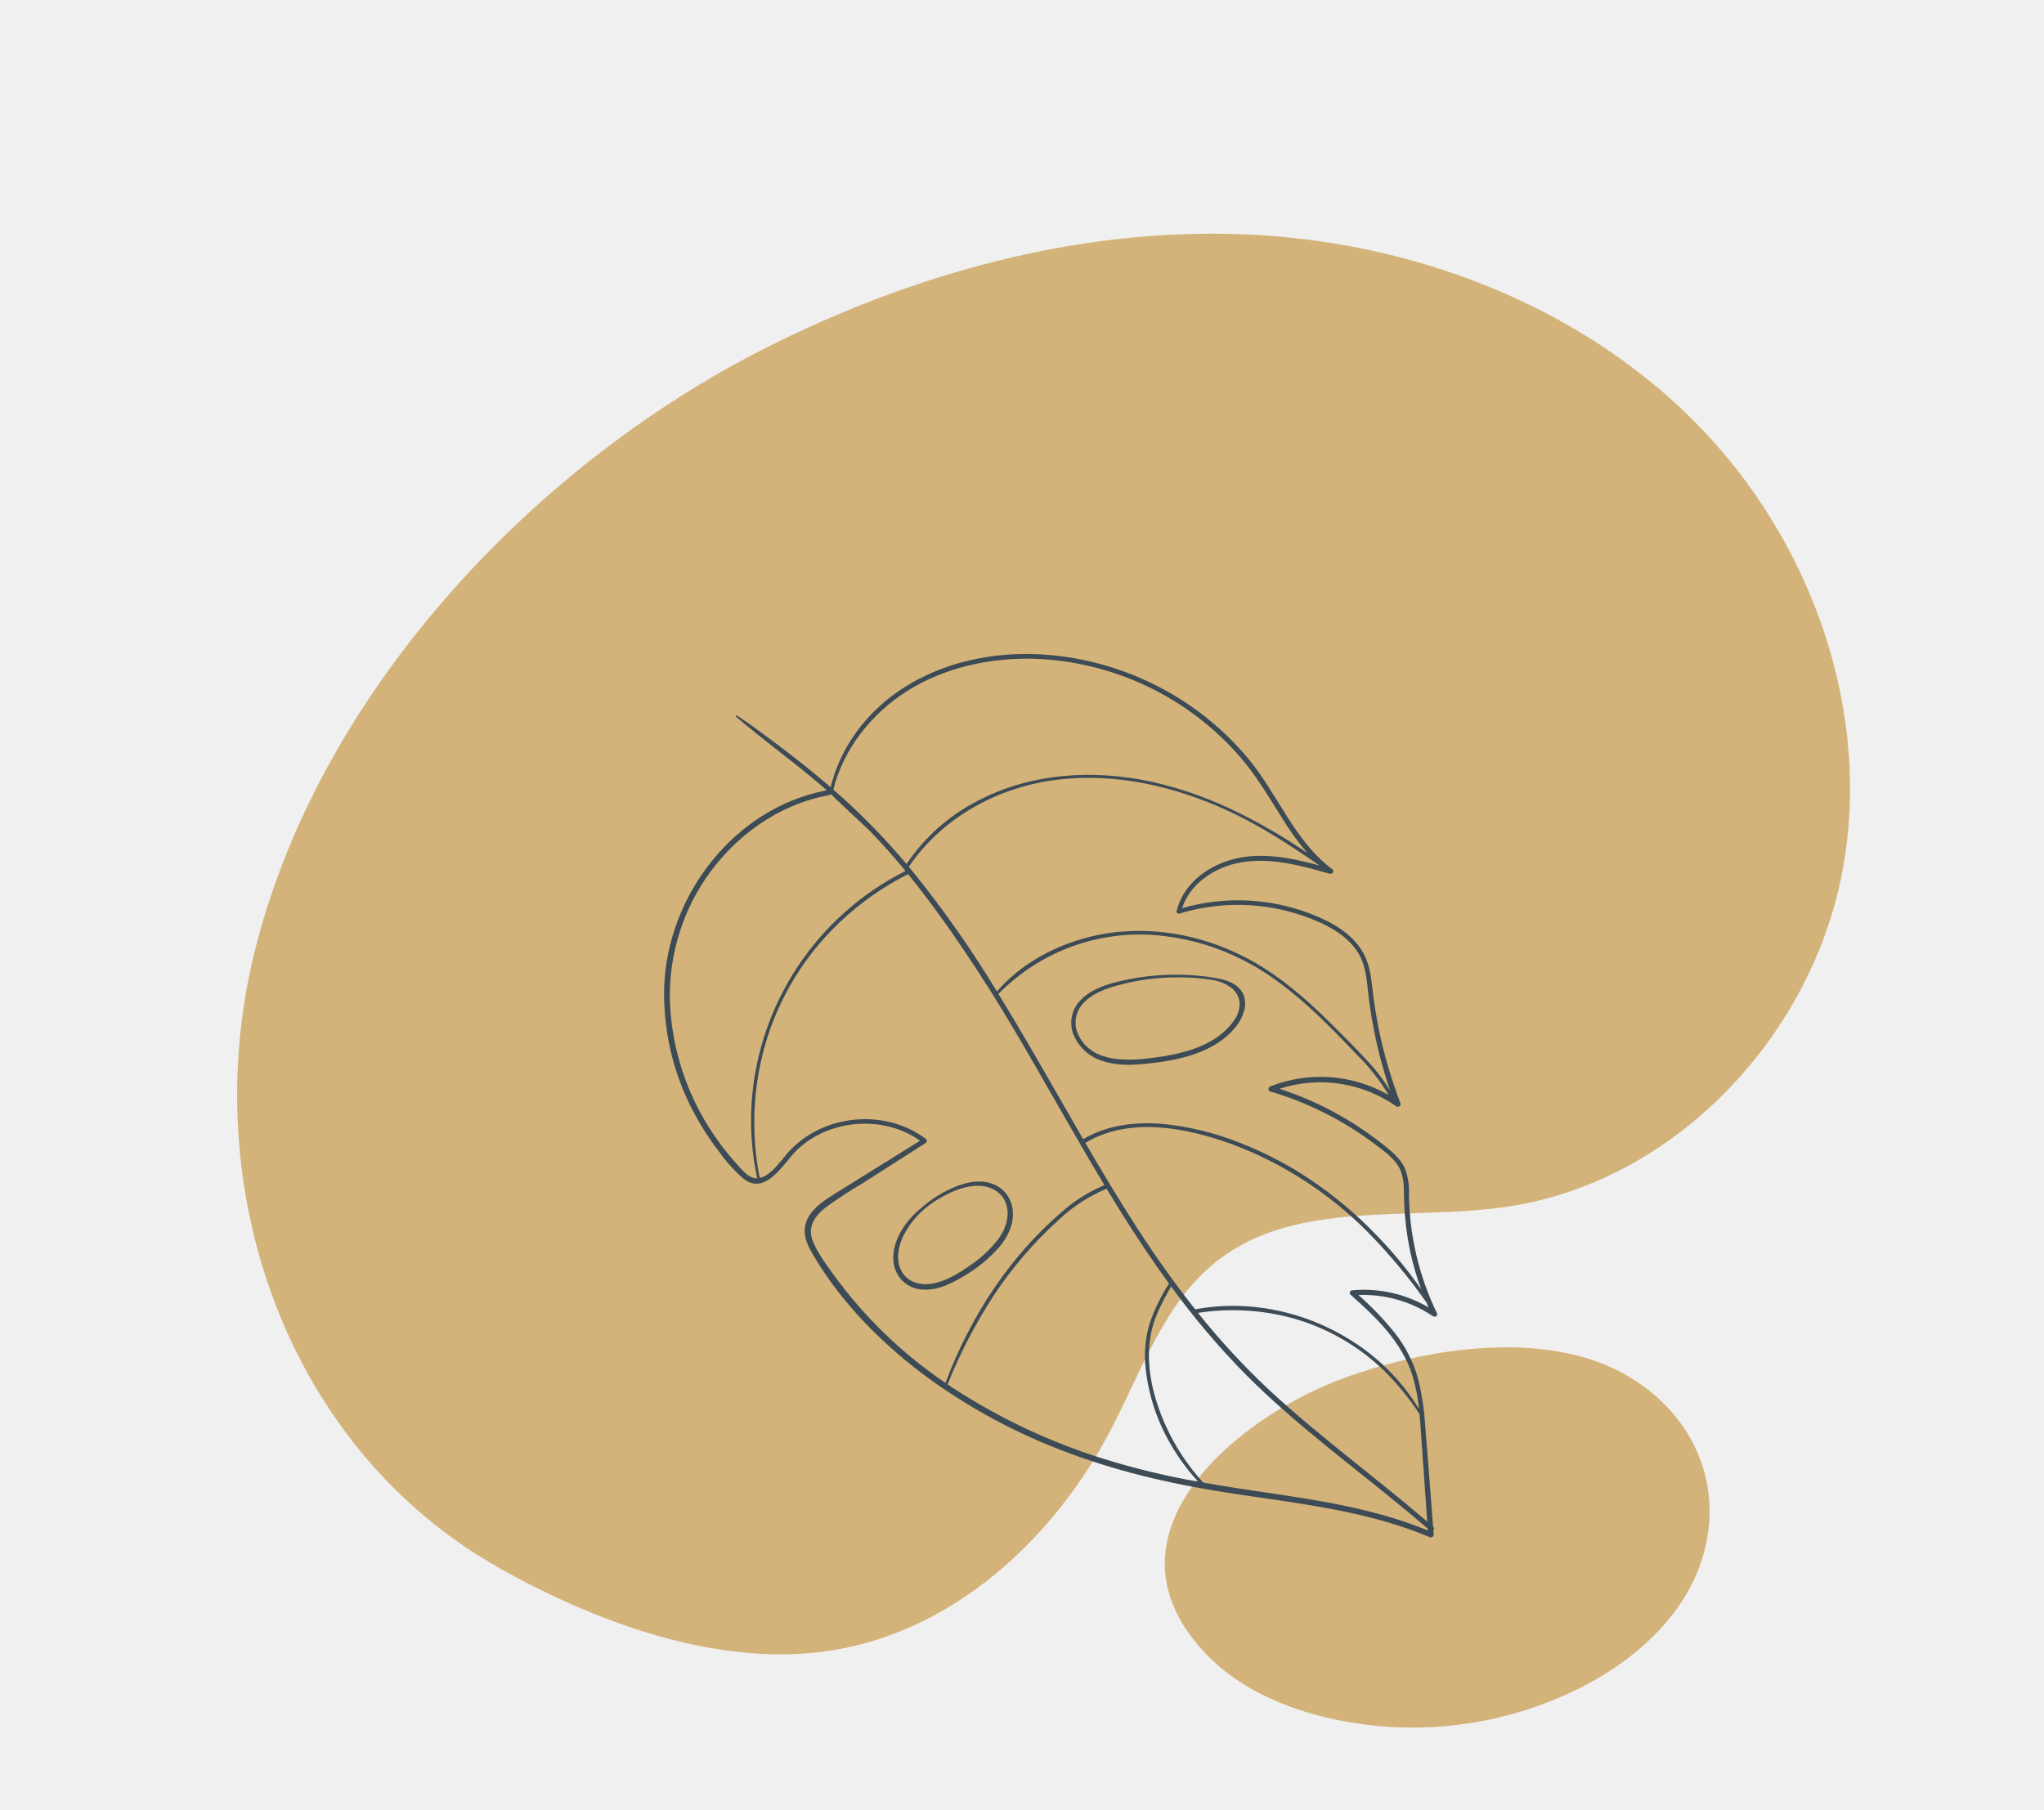
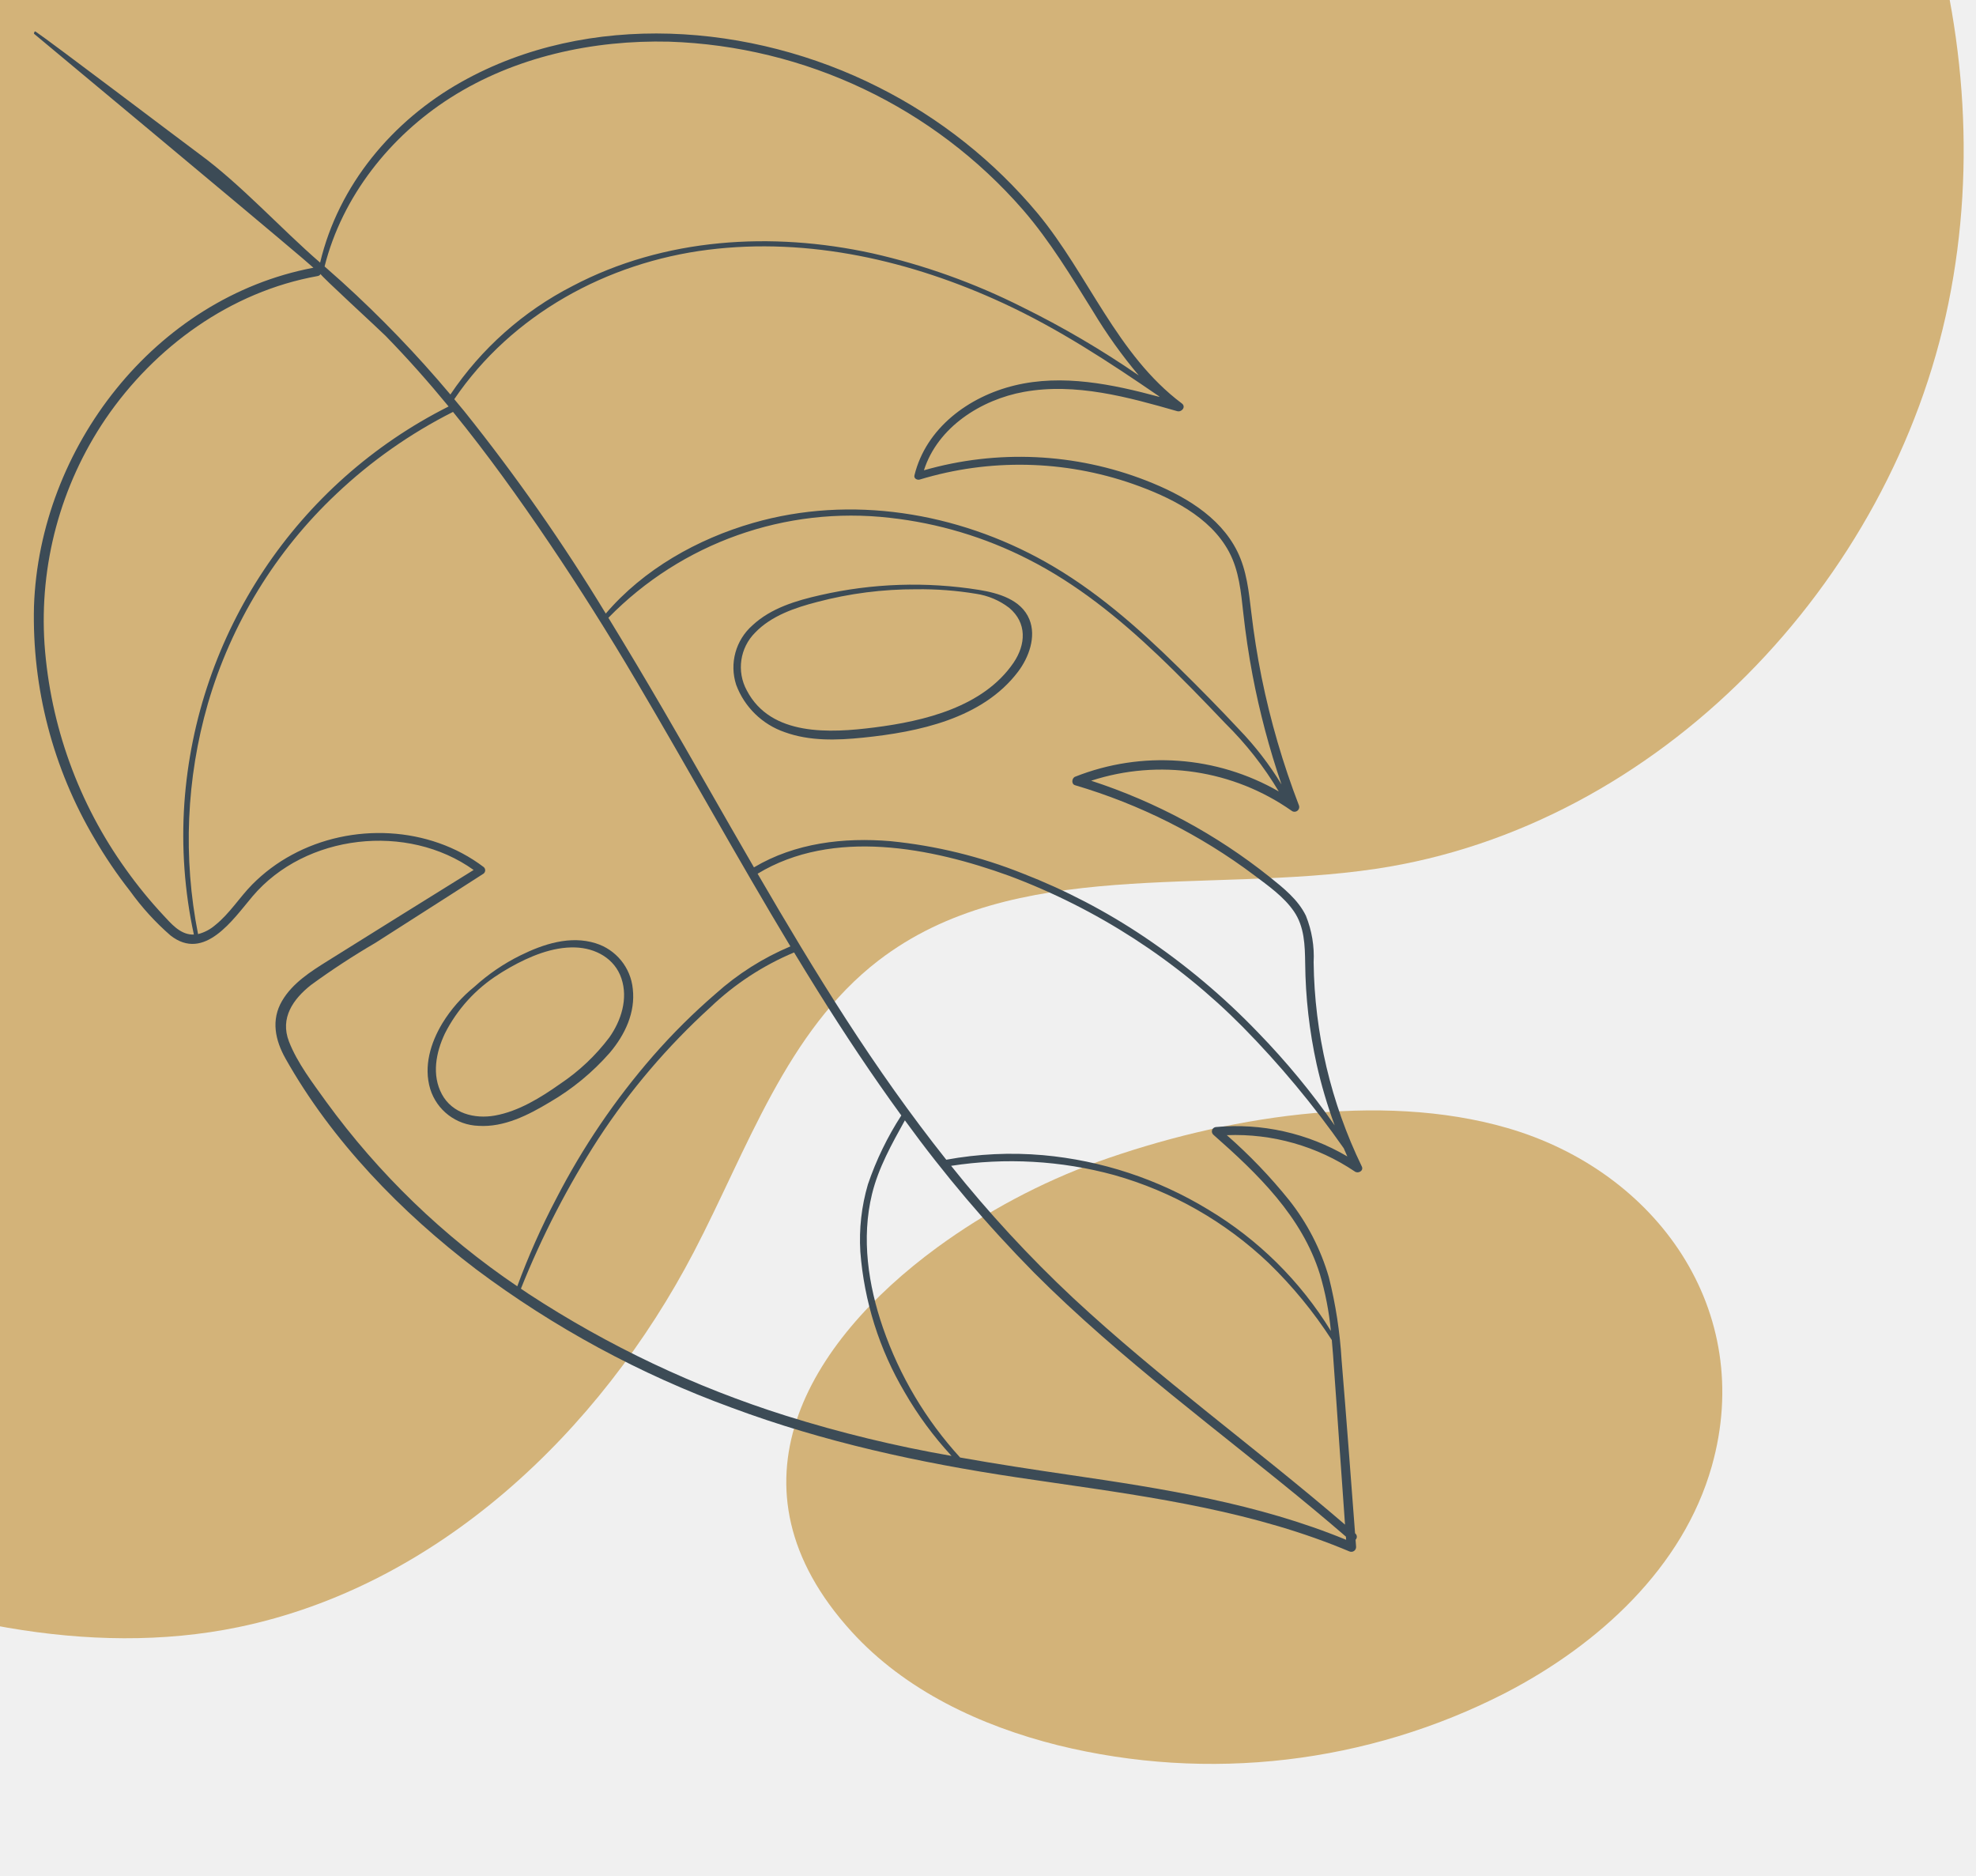
- <svg xmlns="http://www.w3.org/2000/svg" width="510.92" height="452.332" viewBox="0 0 510.92 452.332">
-   <g id="Group_4" data-name="Group 4" transform="translate(180.164 178.66)">
-     <path id="Path_1" data-name="Path 1" d="M39.2,174.939c15.55,16.759,34.819,31.332,56.6,36.1,28.878,6.316,59.536-4.492,82.693-22.867,13.23-10.5,25.361-23.845,41.782-27.8,24.206-5.828,47.505,10.586,71.495,17.246,40.039,11.116,85.388-7.453,109.523-41.279s27.65-80.171,12.833-118.992S367.655-52.669,330.41-71.094,250.7-95.835,209.2-93.765C143.793-90.5,71.743-60.012,31.064-7.184c-36.588,47.513-42.745,115.84-6.027,165.059A208.172,208.172,0,0,0,39.2,174.939Z" transform="matrix(0.914, -0.407, 0.407, 0.914, -142.213, 79.377)" fill="#d3b379" />
-     <path id="Path_2" data-name="Path 2" d="M176.17,203.963c-18.783,13.767-31.638,34.784-12.444,55.877,7.8,8.569,18.767,13.71,30.006,16.525a93.606,93.606,0,0,0,65.138-7.616c13.568-7.031,25.841-18.253,30-32.956,6.407-22.639-7.967-42.891-29.722-49.2-18.647-5.409-41.524-1.548-59.585,4.9A94.34,94.34,0,0,0,176.17,203.963Z" transform="translate(-43.23 -25.876)" fill="#d3b379" />
-     <g id="Group_2" data-name="Group 2" transform="translate(-42.34 12.809)">
-       <path id="Path_3" data-name="Path 3" d="M220.538,192.1c-.025-.328-.049-.656-.075-.983a.619.619,0,0,0-.032-.909l-.04-.034c-.645-8.4-1.262-16.809-1.966-25.207a64.87,64.87,0,0,0-1.851-12.038,32.746,32.746,0,0,0-5.763-11.192,75.154,75.154,0,0,0-9.084-9.473,31.187,31.187,0,0,1,18.638,5.3c.488.331,1.3-.121,1-.747a70,70,0,0,1-7.006-29.7,15.848,15.848,0,0,0-1.127-6.777c-1.142-2.343-3.266-4.03-5.258-5.625A82.578,82.578,0,0,0,182,80.706a33,33,0,0,1,29.167,4.373.689.689,0,0,0,1.058-.792,116.336,116.336,0,0,1-5.436-18.648c-.629-3.129-1.121-6.282-1.5-9.451-.354-2.994-.668-6.072-2.019-8.814-2.583-5.242-8.048-8.289-13.285-10.335a50.62,50.62,0,0,0-32.318-1.487c1.993-6.264,8.3-10.28,14.565-11.409,7.492-1.35,15.111.753,22.269,2.807.664.191,1.338-.635.679-1.128-9.433-7.063-13.594-18.722-20.94-27.6a72.643,72.643,0,0,0-23.175-18.386c-18.495-9.356-42.2-11.153-60.68-.778C80.346-15.309,72.5-5.946,69.82,5.345,64.1.4,58.111-4.218,52.011-8.68c-1.853-1.355-3.71-2.678-5.628-3.938a.2.2,0,0,0-.242.305C53.029-6.436,60.4-1.138,67.292,4.742c.521.445,1.035.9,1.551,1.347-23.065,4.378-39.856,26.2-40.653,49.258a63.229,63.229,0,0,0,8.8,33.775,66.4,66.4,0,0,0,5.173,7.627,37.862,37.862,0,0,0,5.872,6.453c4.944,3.9,9.121-2.339,11.948-5.677,7.7-9.087,22.553-10.734,32.168-3.836Q81.535,100.278,70.94,106.9c-2.489,1.557-5.138,3.231-6.659,5.83-1.629,2.784-1,5.718.514,8.4,6.753,11.994,16.826,22.349,27.72,30.637a144.778,144.778,0,0,0,37.134,20.111c13.44,5.012,27.362,8.033,41.521,10.149,14.563,2.176,29.354,3.873,43.311,8.808q2.577.911,5.1,1.972A.7.7,0,0,0,220.538,192.1Zm-3.333-27.654c.316,4.27.6,8.543.9,12.814q.414,5.829.826,11.657c-13.011-11.182-26.96-21.253-39.534-32.946a180.592,180.592,0,0,1-17.774-19.242,57.008,57.008,0,0,1,23.715,1.338,53.768,53.768,0,0,1,22.485,12.8,63.751,63.751,0,0,1,9.182,11.193Q217.117,163.249,217.205,164.441Zm2.058-29.085a31.912,31.912,0,0,0-19.159-4.27.642.642,0,0,0-.315,1.126c6.435,5.665,12.87,11.874,15.489,20.285a43.4,43.4,0,0,1,1.6,8.237,52.644,52.644,0,0,0-17.853-17.656,55.918,55.918,0,0,0-24.011-7.906,52.467,52.467,0,0,0-14.088.662c-5.208-6.554-10.04-13.416-14.6-20.463-4.479-6.928-8.709-14.007-12.855-21.137,10.963-6.643,25.248-3.808,36.6.3a94.409,94.409,0,0,1,33.98,21.973,138.126,138.126,0,0,1,14.7,17.652C218.915,134.561,219.085,134.96,219.263,135.356Zm-39.6-55.23c-.486.2-.592,1.063-.016,1.234a82.128,82.128,0,0,1,26.064,13.085c2.039,1.535,4.315,3.126,5.775,5.253,1.543,2.246,1.606,4.948,1.644,7.574a71.838,71.838,0,0,0,1.666,14.68,69.907,69.907,0,0,0,2.623,8.88,107.955,107.955,0,0,0-11.132-13.49A101.334,101.334,0,0,0,189.7,103.407a90.259,90.259,0,0,0-17.664-9.212,70.615,70.615,0,0,0-19.217-4.7c-6.839-.58-13.924.253-19.894,3.81-4.445-7.663-8.8-15.38-13.255-23.034Q115.787,63.6,111.749,57a49.412,49.412,0,0,1,40.956-14.532,58.389,58.389,0,0,1,20.084,6.006c7.057,3.566,13.244,8.58,18.95,14.007,3.358,3.193,6.58,6.535,9.776,9.89a49.654,49.654,0,0,1,7.773,9.9A34.2,34.2,0,0,0,179.664,80.126ZM191.953,24.88c-6.863-1.853-14.133-3.369-21.122-1.667-6.652,1.62-12.862,6.182-14.549,13.077-.112.456.407.717.773.6a50.036,50.036,0,0,1,31.03.645c5.3,1.872,11.184,4.688,13.961,9.863,1.471,2.742,1.745,5.9,2.083,8.932.336,3.02.778,6.026,1.344,9.012a116.233,116.233,0,0,0,4.214,15.9,45.669,45.669,0,0,0-6.185-8.015c-2.882-3.089-5.857-6.1-8.869-9.066-5.871-5.776-12.109-11.259-19.323-15.308-12.822-7.195-28.265-9.755-42.512-5.648-8.084,2.331-15.912,6.733-21.419,13.18A275.835,275.835,0,0,0,90.823,27c-.49-.6-.987-1.194-1.484-1.789C97.7,12.878,111.571,5.318,126.246,3.477c14.719-1.847,29.6,1.6,42.938,7.763,8.034,3.714,15.355,8.526,22.636,13.512C191.865,24.794,191.907,24.839,191.953,24.88ZM88.768-18.625c9.388-5.981,20.782-8.442,31.826-8.169a71.39,71.39,0,0,1,51.5,24.476c3.932,4.55,7,9.665,10.174,14.751a72.354,72.354,0,0,0,6.657,9.323A134.865,134.865,0,0,0,171.948,11.8a94.95,94.95,0,0,0-21.816-7.822C135.552.8,119.906,1.711,106.542,8.744A47.49,47.49,0,0,0,88.773,24.527,168.478,168.478,0,0,0,73,8.148Q71.746,7.012,70.47,5.9C73.022-4.26,80-13.038,88.768-18.625Zm-37.6,121.709c-1.771-.093-3.022-1.6-4.143-2.8A65.744,65.744,0,0,1,41.564,93.6,63.851,63.851,0,0,1,29.727,60.874,52.245,52.245,0,0,1,38.585,28.1C45.764,17.573,56.793,9.572,69.449,7.3a.627.627,0,0,0,.443-.3c-.1.162,8.642,8.163,9.432,8.972,3.217,3.294,6.267,6.739,9.19,10.29A70.084,70.084,0,0,0,50.068,83.992a68.357,68.357,0,0,0,1.38,19.087C51.353,103.082,51.26,103.089,51.164,103.084ZM70.7,127.395c-1.939-2.708-4.2-5.624-5.408-8.747-1.33-3.424.6-6.174,3.218-8.246a110.37,110.37,0,0,1,9.353-6.116q5.289-3.365,10.563-6.751L93.6,94.217a.611.611,0,0,0,.014-.961c-7.92-6.008-19.223-6.478-27.889-1.777a24.388,24.388,0,0,0-5.779,4.316c-1.875,1.9-3.294,4.244-5.4,5.924a6.112,6.112,0,0,1-2.477,1.292A71.138,71.138,0,0,1,53.49,69.5,68.13,68.13,0,0,1,72.183,38.979,71.445,71.445,0,0,1,89.159,27.05c5,6.135,9.615,12.579,14.039,19.134q6.6,9.786,12.6,19.967c7.583,12.821,14.757,25.885,22.446,38.644a38.8,38.8,0,0,0-10.875,6.89,91.072,91.072,0,0,0-9.078,9.012,104.124,104.124,0,0,0-14.124,20.817,105.4,105.4,0,0,0-5.654,12.724A111.852,111.852,0,0,1,70.7,127.395Zm66.885,45.675a151.7,151.7,0,0,1-37.407-17.7c-.384-.254-.762-.516-1.143-.774a127.3,127.3,0,0,1,11.3-21.856,99.228,99.228,0,0,1,16.236-19.048,40.031,40.031,0,0,1,12.21-8q1.732,2.861,3.5,5.7c3.832,6.132,7.84,12.167,12.1,18.014a45.192,45.192,0,0,0-4.861,10.029,28.583,28.583,0,0,0-1.1,9.782,47.182,47.182,0,0,0,6.451,20.457,51.66,51.66,0,0,0,6.816,9.253A188.488,188.488,0,0,1,137.583,173.07Zm41.34,8.619c-5.354-.782-10.69-1.594-15.994-2.539A54.293,54.293,0,0,1,151.7,160.255c-2.133-6.18-3.153-12.989-1.584-19.423.934-3.832,2.886-7.295,4.781-10.721a192.591,192.591,0,0,0,18.819,22.183c12.6,12.628,27.092,23.12,40.78,34.5q2.3,1.912,4.565,3.871c.01.154.021.307.032.461C206.294,185.852,192.545,183.679,178.923,181.689Z" fill="#3c4b56" />
-       <path id="Path_4" data-name="Path 4" d="M171.361,64.847c1.558-2.061,2.68-5.07,1.648-7.606-1.179-2.9-4.532-3.833-7.332-4.293a60.609,60.609,0,0,0-23.082.762c-3.493.789-7.182,1.885-9.864,4.383a8.16,8.16,0,0,0-2.382,8.662,11.534,11.534,0,0,0,7.06,6.888c3.638,1.318,7.575,1.187,11.366.8C156.824,73.624,166.178,71.7,171.361,64.847ZM150.442,72.96c-6.386.808-15.034,1.33-18.548-5.385a7.091,7.091,0,0,1,1.221-8.421c2.359-2.45,5.833-3.632,9.046-4.455a55.755,55.755,0,0,1,14.381-1.841,49.458,49.458,0,0,1,8.718.658,10.434,10.434,0,0,1,4.787,2.026c2.643,2.2,2.456,5.358.64,8.018C166.3,69.987,157.686,72.045,150.442,72.96Z" fill="#3c4b56" />
-       <path id="Path_5" data-name="Path 5" d="M111.986,120.242c2.175-2.585,3.72-5.815,3.318-9.265a7.734,7.734,0,0,0-5.393-6.627c-3.7-1.166-7.6.1-10.939,1.755a29.069,29.069,0,0,0-6.689,4.552,20.8,20.8,0,0,0-4.677,5.323c-1.714,2.844-2.756,6.273-1.771,9.557a7.618,7.618,0,0,0,7.03,5.368c3.716.236,7.231-1.562,10.327-3.419A35,35,0,0,0,111.986,120.242Zm-16.739,9.169c-2.951.525-6.2-.3-7.709-3.1s-.865-6.1.438-8.839a21.833,21.833,0,0,1,7.844-8.62c.131-.084.26-.17.392-.253.057-.037.115-.072.172-.108.358-.22.72-.435,1.089-.642,2.822-1.587,6.161-3,9.458-2.892,2.953.093,5.747,1.6,6.723,4.5.989,2.951-.028,6.136-1.759,8.587a29.445,29.445,0,0,1-7.157,6.753C101.938,126.785,98.676,128.8,95.247,129.411Z" fill="#3c4b56" />
+ <svg xmlns="http://www.w3.org/2000/svg" width="293" height="278" viewBox="0 0 293 278">
+   <defs>
+     <clipPath id="clip-path">
+       <rect id="Rectangle_19" data-name="Rectangle 19" width="293" height="278" fill="#fff" stroke="#707070" stroke-width="1" />
+     </clipPath>
+   </defs>
+   <g id="Mask_Group_4" data-name="Mask Group 4" clip-path="url(#clip-path)">
+     <g id="Group_4" data-name="Group 4">
+       <path id="Path_1" data-name="Path 1" d="M39.571,274.248c15.849,17.081,35.488,31.934,57.691,36.789,29.433,6.437,60.679-4.578,84.281-23.306,13.484-10.7,25.848-24.3,42.584-28.333,24.671-5.94,48.417,10.789,72.868,17.577,40.808,11.329,87.028-7.6,111.626-42.072S436.8,153.193,421.7,113.626,374.336,42.269,336.376,23.49,255.137-1.726,212.839.384c-66.664,3.325-140.1,34.4-181.558,88.244-37.291,48.425-43.566,118.064-6.143,168.229A212.171,212.171,0,0,0,39.571,274.248Z" transform="matrix(0.914, -0.407, 0.407, 0.914, -180.164, -3.476)" fill="#d3b379" />
+       <path id="Path_2" data-name="Path 2" d="M176.591,204.346c-19.144,14.031-32.246,35.452-12.683,56.95,7.948,8.734,19.127,13.973,30.582,16.842a95.4,95.4,0,0,0,66.389-7.762c13.829-7.166,26.337-18.6,30.579-33.589,6.53-23.074-8.12-43.715-30.293-50.147-19.005-5.513-42.321-1.578-60.729,5A96.152,96.152,0,0,0,176.591,204.346Z" transform="translate(-37.639 -19.409)" fill="#d3b379" />
+       <g id="Group_2" data-name="Group 2" transform="translate(5.003 4.963)">
+         <path id="Path_3" data-name="Path 3" d="M224.232,196.321c-.025-.334-.05-.669-.076-1a.631.631,0,0,0-.033-.926l-.041-.035c-.657-8.564-1.286-17.132-2-25.691a66.114,66.114,0,0,0-1.887-12.269,33.375,33.375,0,0,0-5.874-11.407,76.6,76.6,0,0,0-9.258-9.655,31.786,31.786,0,0,1,19,5.4c.5.337,1.328-.123,1.016-.761a71.343,71.343,0,0,1-7.141-30.266,16.153,16.153,0,0,0-1.149-6.907c-1.164-2.388-3.329-4.107-5.359-5.733A84.163,84.163,0,0,0,184.95,82.793a33.637,33.637,0,0,1,29.727,4.457.7.7,0,0,0,1.078-.807,118.569,118.569,0,0,1-5.54-19.006c-.641-3.189-1.143-6.4-1.525-9.632-.361-3.051-.681-6.189-2.058-8.983-2.633-5.343-8.2-8.448-13.54-10.533a51.592,51.592,0,0,0-32.939-1.516c2.031-6.384,8.464-10.477,14.845-11.628,7.636-1.376,15.4.767,22.7,2.861.677.195,1.364-.647.692-1.15-9.614-7.2-13.855-19.082-21.342-28.132a74.037,74.037,0,0,0-23.62-18.739c-18.85-9.536-43.009-11.367-61.845-.793C81.348-15.066,73.353-5.523,70.62,5.985,64.791.947,58.9-5.59,52.684-10.137,50.8-11.518,30.392-26.976,28.437-28.26c-.211-.139-.247.311-.247.311S61.017-.622,68.044,5.37c.531.454,1.055.914,1.581,1.373C46.116,11.205,29,33.442,28.191,56.947a64.444,64.444,0,0,0,8.972,34.424,67.678,67.678,0,0,0,5.272,7.773,38.589,38.589,0,0,0,5.985,6.577c5.039,3.975,9.3-2.384,12.177-5.786,7.845-9.261,22.986-10.94,32.786-3.91q-10.822,6.716-21.621,13.469c-2.537,1.587-5.237,3.293-6.787,5.942-1.66,2.837-1.017,5.828.524,8.564,6.883,12.224,17.149,22.778,28.252,31.225a147.559,147.559,0,0,0,37.847,20.5c13.7,5.108,27.887,8.187,42.318,10.344,14.843,2.218,29.918,3.947,44.143,8.977q2.626.928,5.2,2.01A.71.71,0,0,0,224.232,196.321Zm-3.4-28.185c.322,4.352.611,8.707.918,13.06q.422,5.941.842,11.881c-13.261-11.4-27.478-21.661-40.293-33.579a184.06,184.06,0,0,1-18.115-19.612,58.1,58.1,0,0,1,24.17,1.364A54.8,54.8,0,0,1,211.274,154.3a64.976,64.976,0,0,1,9.358,11.408Q220.746,166.921,220.835,168.136Zm2.1-29.644a32.524,32.524,0,0,0-19.527-4.352.654.654,0,0,0-.321,1.148c6.559,5.774,13.117,12.1,15.786,20.675a44.235,44.235,0,0,1,1.626,8.4,53.655,53.655,0,0,0-18.2-18,56.992,56.992,0,0,0-24.472-8.058,53.474,53.474,0,0,0-14.359.675c-5.308-6.68-10.233-13.674-14.876-20.856-4.565-7.061-8.876-14.276-13.1-21.543,11.174-6.771,25.733-3.881,37.3.31a96.222,96.222,0,0,1,34.633,22.395A140.778,140.778,0,0,1,222.4,137.277C222.578,137.682,222.751,138.089,222.933,138.493ZM182.573,82.2c-.5.2-.6,1.083-.016,1.258A83.7,83.7,0,0,1,209.122,96.8c2.078,1.564,4.4,3.186,5.886,5.354,1.573,2.289,1.637,5.043,1.676,7.719a73.217,73.217,0,0,0,1.7,14.962,71.247,71.247,0,0,0,2.673,9.051,110.028,110.028,0,0,0-11.346-13.749,103.28,103.28,0,0,0-16.9-14.2,91.992,91.992,0,0,0-18-9.389,71.971,71.971,0,0,0-19.586-4.791c-6.97-.591-14.191.258-20.276,3.883-4.53-7.81-8.968-15.675-13.51-23.476q-3.96-6.8-8.075-13.527A50.36,50.36,0,0,1,155.1,43.819a59.51,59.51,0,0,1,20.47,6.121c7.193,3.634,13.5,8.745,19.314,14.276,3.422,3.254,6.706,6.66,9.964,10.08a50.607,50.607,0,0,1,7.922,10.089A34.855,34.855,0,0,0,182.573,82.2ZM195.1,25.9c-6.995-1.889-14.4-3.434-21.528-1.7-6.78,1.651-13.109,6.3-14.828,13.328-.114.465.415.731.788.617a51,51,0,0,1,31.626.657c5.407,1.908,11.4,4.778,14.229,10.052,1.5,2.795,1.779,6.008,2.123,9.1.342,3.078.793,6.142,1.37,9.185a118.463,118.463,0,0,0,4.295,16.208,46.547,46.547,0,0,0-6.3-8.169c-2.937-3.148-5.969-6.221-9.039-9.24-5.984-5.887-12.342-11.475-19.694-15.6C165.068,43,149.328,40.394,134.807,44.58c-8.239,2.376-16.218,6.862-21.83,13.433A281.131,281.131,0,0,0,92.026,28.054c-.5-.612-1.006-1.217-1.513-1.823C99.04,13.663,113.173,5.958,128.13,4.081c15-1.882,30.163,1.626,43.763,7.912,8.188,3.785,15.65,8.69,23.071,13.771C195.009,25.808,195.051,25.853,195.1,25.9ZM89.932-18.445c9.568-6.1,21.181-8.6,32.437-8.326A72.761,72.761,0,0,1,174.854-1.825c4.008,4.637,7.137,9.851,10.369,15.034a73.745,73.745,0,0,0,6.785,9.5,137.455,137.455,0,0,0-17.3-10.143A96.774,96.774,0,0,0,152.474,4.6c-14.86-3.245-30.806-2.315-44.427,4.853a48.4,48.4,0,0,0-18.11,16.086A171.713,171.713,0,0,0,73.862,8.842q-1.28-1.157-2.58-2.289C73.884-3.8,80.994-12.751,89.932-18.445ZM51.606,105.6c-1.805-.095-3.08-1.626-4.223-2.851a67,67,0,0,1-5.562-6.815A65.077,65.077,0,0,1,29.757,62.58a53.249,53.249,0,0,1,9.028-33.405C46.1,18.448,57.343,10.293,70.242,7.979a.639.639,0,0,0,.452-.3c-.1.165,8.808,8.32,9.613,9.144,3.279,3.357,6.387,6.868,9.366,10.488A71.43,71.43,0,0,0,50.489,86.142,69.67,69.67,0,0,0,51.9,105.6C51.8,105.6,51.7,105.606,51.606,105.6Zm19.909,24.778c-1.976-2.76-4.277-5.732-5.512-8.915-1.356-3.49.606-6.293,3.28-8.4a112.487,112.487,0,0,1,9.533-6.233q5.391-3.429,10.766-6.881l5.271-3.382a.623.623,0,0,0,.014-.979c-8.072-6.123-19.592-6.6-28.425-1.811a24.857,24.857,0,0,0-5.89,4.4c-1.911,1.942-3.357,4.326-5.506,6.038a6.229,6.229,0,0,1-2.525,1.317,72.5,72.5,0,0,1,1.454-34.158,69.438,69.438,0,0,1,19.052-31.1,72.817,72.817,0,0,1,17.3-12.158c5.091,6.253,9.8,12.821,14.309,19.5q6.731,9.974,12.84,20.35c7.729,13.067,15.04,26.382,22.877,39.386a39.543,39.543,0,0,0-11.084,7.022,92.82,92.82,0,0,0-9.252,9.185,106.123,106.123,0,0,0-14.4,21.217,107.424,107.424,0,0,0-5.763,12.968A114,114,0,0,1,71.515,130.379Zm68.169,46.552a154.612,154.612,0,0,1-38.125-18.043c-.391-.259-.777-.526-1.165-.789a129.744,129.744,0,0,1,11.513-22.276,101.134,101.134,0,0,1,16.548-19.414,40.8,40.8,0,0,1,12.444-8.157q1.766,2.915,3.569,5.806c3.906,6.25,7.991,12.4,12.331,18.36a46.06,46.06,0,0,0-4.954,10.222,29.131,29.131,0,0,0-1.122,9.97,48.088,48.088,0,0,0,6.575,20.85,52.653,52.653,0,0,0,6.947,9.431A192.109,192.109,0,0,1,139.684,176.931Zm42.134,8.785c-5.457-.8-10.9-1.625-16.3-2.588a55.335,55.335,0,0,1-11.449-19.258c-2.174-6.3-3.214-13.238-1.614-19.8.952-3.906,2.941-7.435,4.873-10.927a196.291,196.291,0,0,0,19.18,22.609c12.843,12.87,27.612,23.564,41.563,35.16q2.345,1.949,4.653,3.945c.01.157.021.313.033.47C209.715,189.958,195.7,187.744,181.818,185.715Z" transform="translate(-28.156 27.985)" fill="#3c4b56" />
+         <path id="Path_4" data-name="Path 4" d="M172.156,65.09c1.588-2.1,2.731-5.167,1.68-7.752-1.2-2.951-4.619-3.907-7.473-4.375a61.773,61.773,0,0,0-23.525.777c-3.56.8-7.32,1.921-10.053,4.467a8.317,8.317,0,0,0-2.428,8.828,11.755,11.755,0,0,0,7.2,7.02c3.708,1.343,7.72,1.21,11.584.816C157.34,74.036,166.874,72.072,172.156,65.09Zm-21.321,8.269c-6.509.824-15.323,1.356-18.9-5.488a7.227,7.227,0,0,1,1.244-8.583c2.4-2.5,5.945-3.7,9.22-4.541a56.826,56.826,0,0,1,14.657-1.876,50.407,50.407,0,0,1,8.885.671,10.635,10.635,0,0,1,4.879,2.065c2.694,2.24,2.5,5.461.652,8.172C166.994,70.329,158.219,72.426,150.836,73.359Z" transform="translate(-26.201 29.525)" fill="#3c4b56" />
+         <path id="Path_5" data-name="Path 5" d="M112.5,120.556c2.217-2.635,3.791-5.927,3.382-9.443a7.882,7.882,0,0,0-5.5-6.754c-3.77-1.188-7.743.106-11.149,1.789a29.627,29.627,0,0,0-6.817,4.639,21.2,21.2,0,0,0-4.767,5.425c-1.747,2.9-2.809,6.393-1.805,9.741a7.765,7.765,0,0,0,7.165,5.471c3.787.241,7.37-1.592,10.525-3.485A35.667,35.667,0,0,0,112.5,120.556ZM95.435,129.9c-3.008.535-6.32-.307-7.857-3.159s-.882-6.218.446-9.009a22.252,22.252,0,0,1,7.995-8.786c.134-.086.265-.173.4-.258.058-.038.117-.073.175-.11.365-.224.734-.443,1.11-.654,2.876-1.617,6.279-3.055,9.64-2.948,3.01.095,5.857,1.626,6.852,4.592,1.008,3.008-.029,6.254-1.793,8.752a30.01,30.01,0,0,1-7.294,6.883C102.255,127.225,98.93,129.28,95.435,129.9Z" transform="translate(-27.056 30.518)" fill="#3c4b56" />
+       </g>
    </g>
  </g>
</svg>
